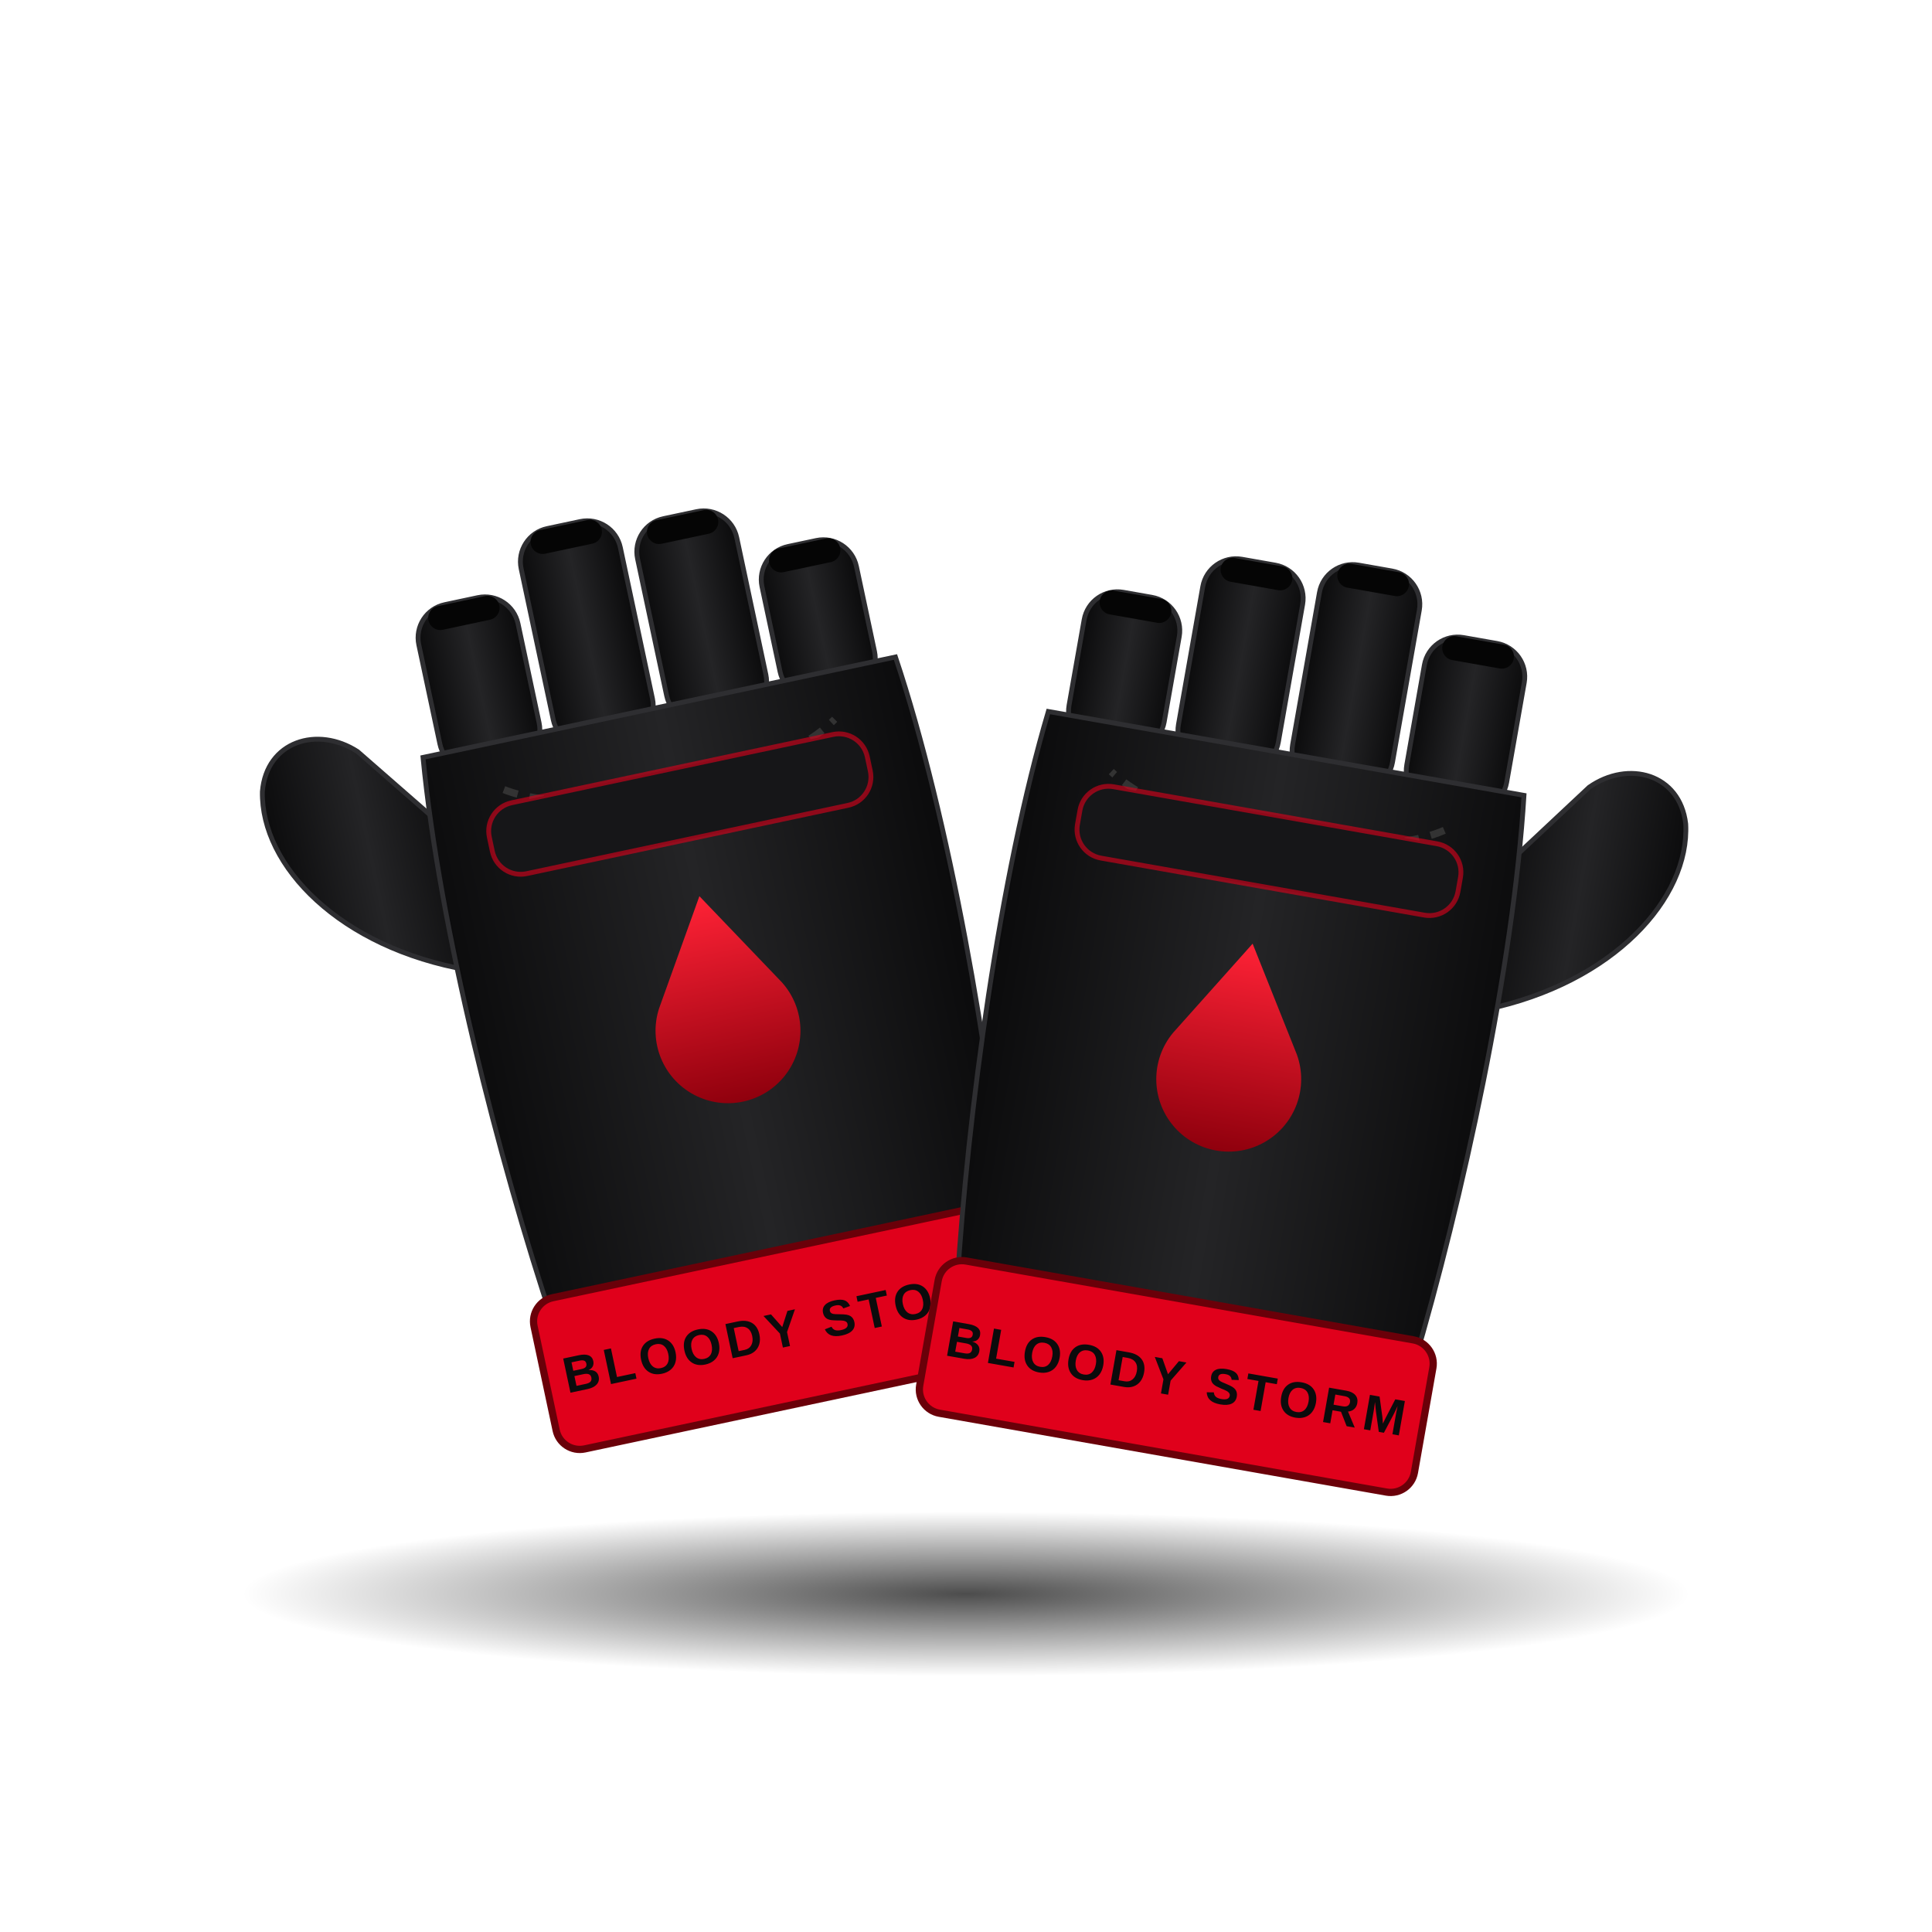
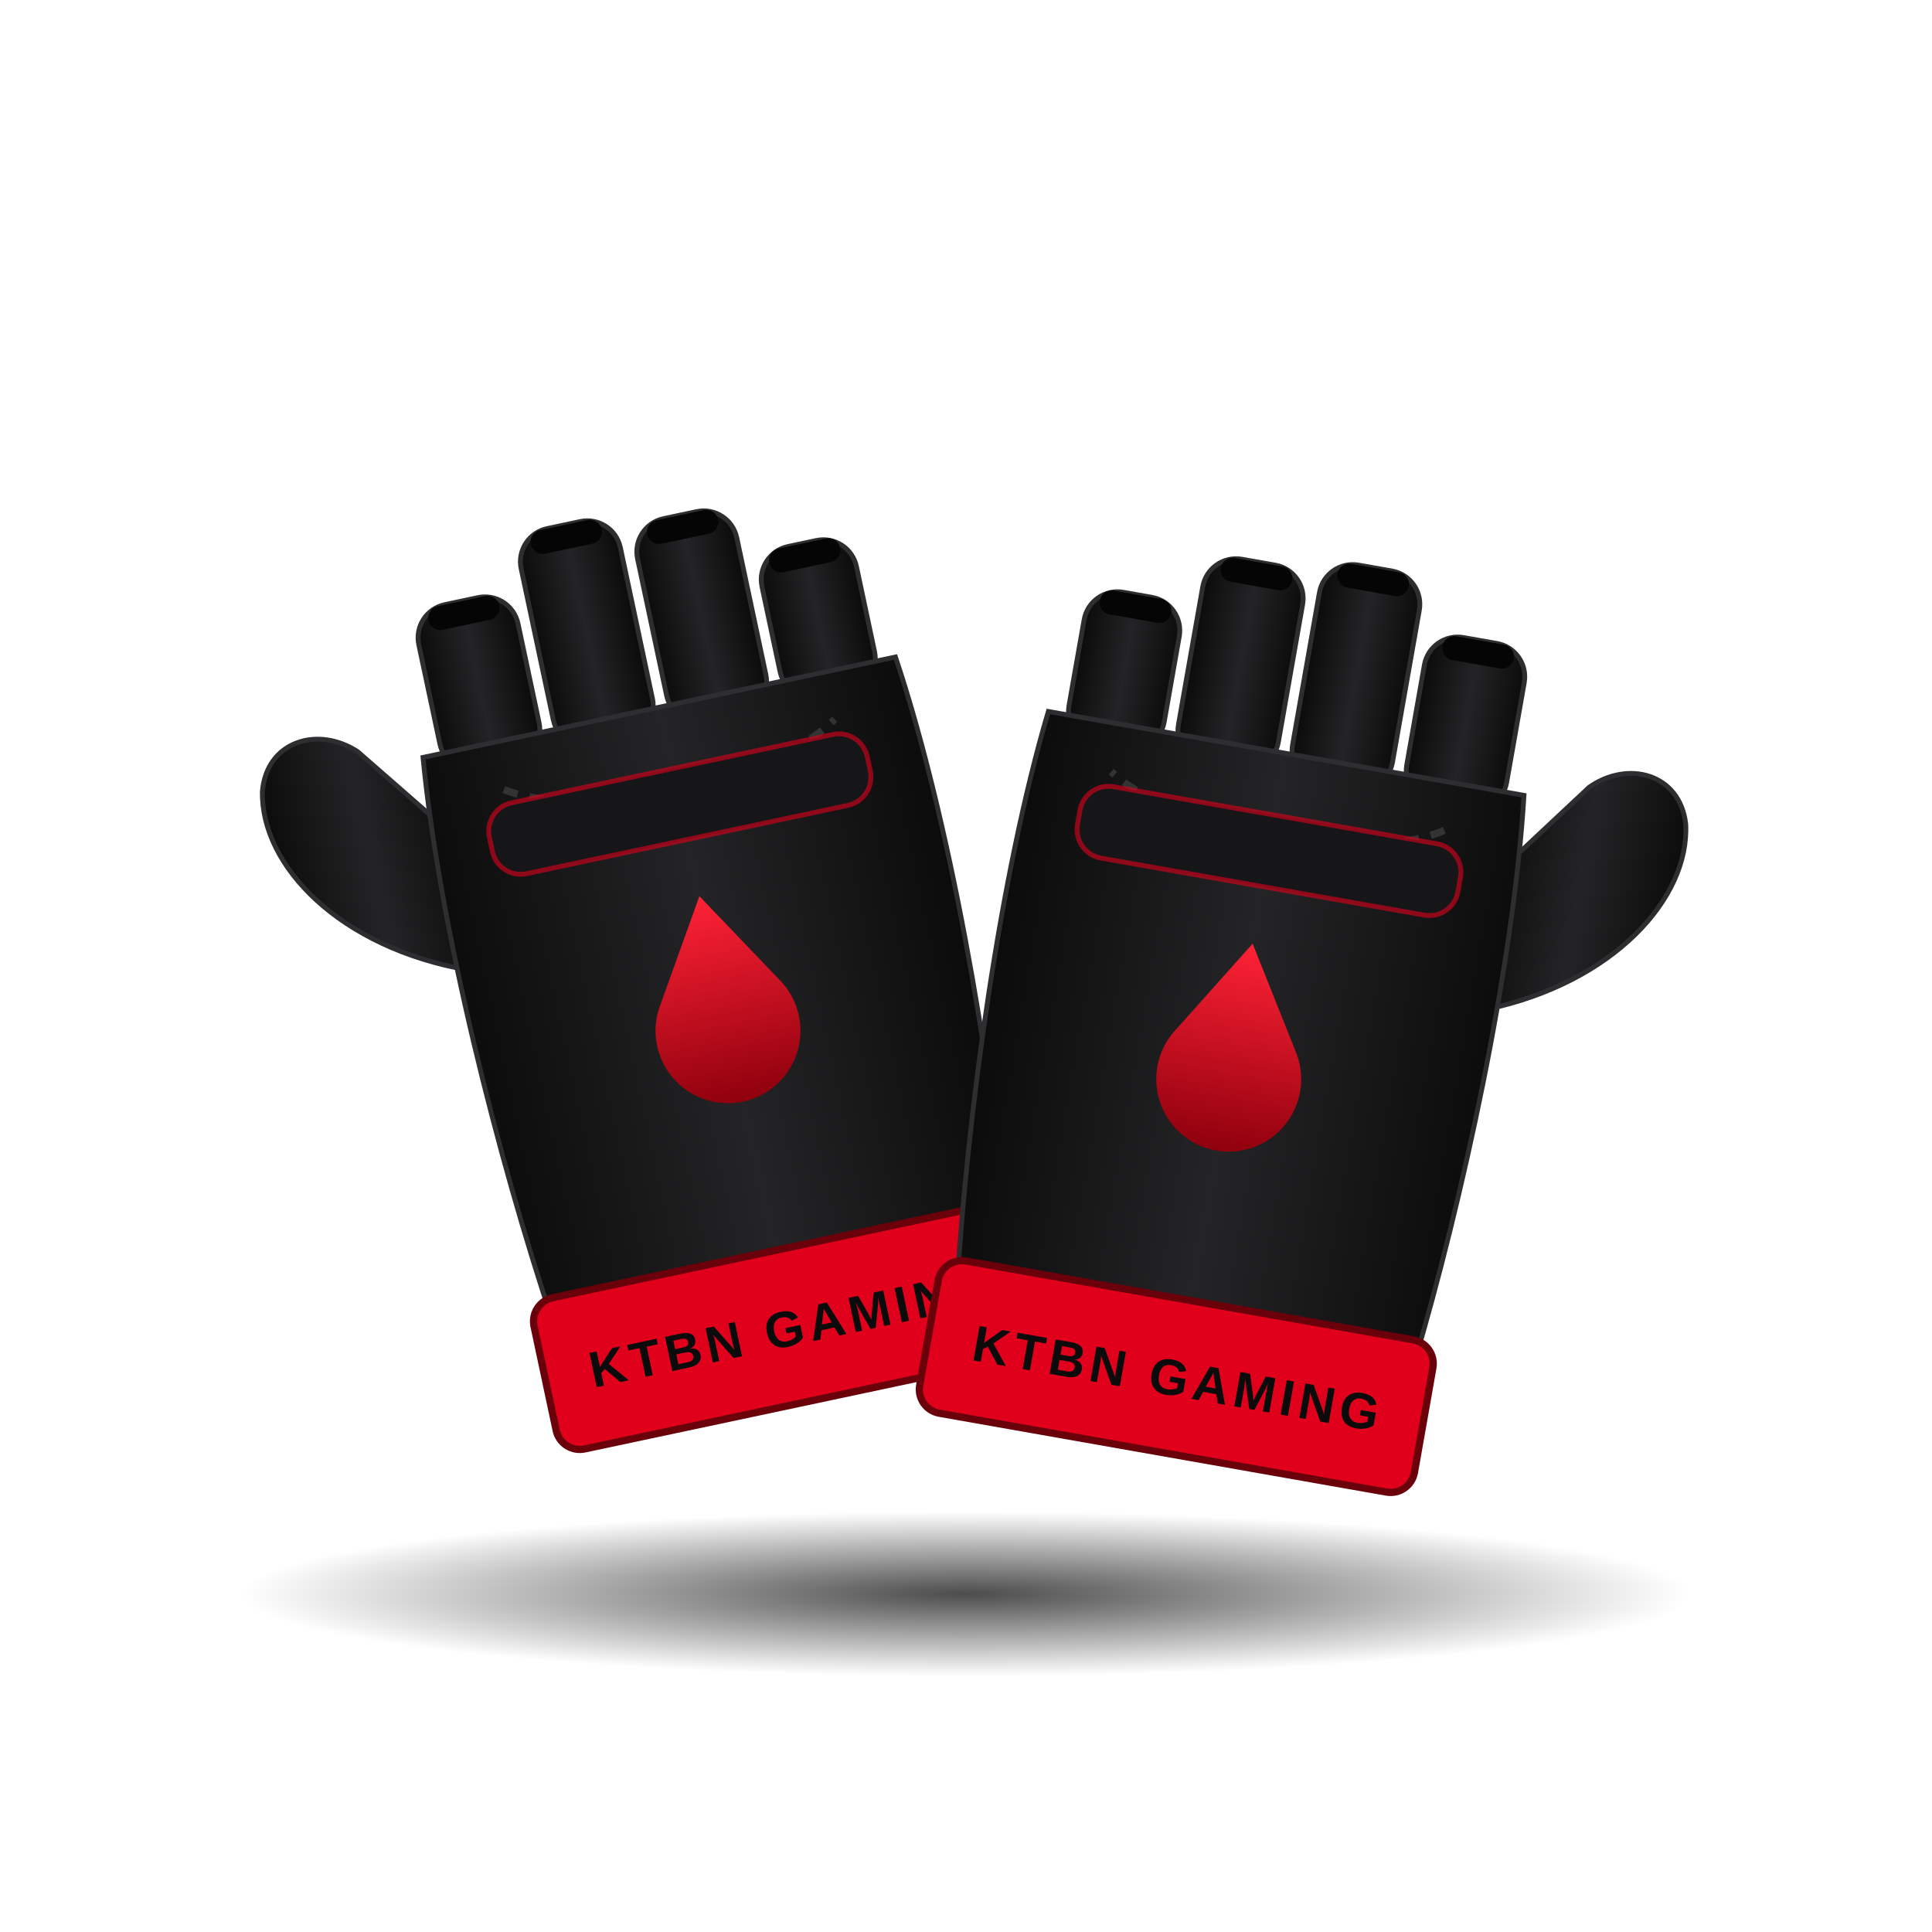
<svg xmlns="http://www.w3.org/2000/svg" viewBox="0 0 800 800">
  <defs>
    <linearGradient id="fab" x1="0" x2="1">
      <stop offset="0" stop-color="#0c0c0d" />
      <stop offset=".5" stop-color="#242426" />
      <stop offset="1" stop-color="#0b0b0c" />
    </linearGradient>
    <radialGradient id="sh" cx=".5" cy=".5" r=".5">
      <stop offset="0" stop-color="#000" stop-opacity=".7" />
      <stop offset="1" stop-color="#000" stop-opacity="0" />
    </radialGradient>
    <linearGradient id="red" x1="0" y1="0" x2="0" y2="1">
      <stop offset="0" stop-color="#ff2236" />
      <stop offset="1" stop-color="#8f000d" />
    </linearGradient>
    <g id="glove">
      <rect x="-92" y="-190" width="42" height="70" rx="14" fill="url(#fab)" stroke="#2e2e31" stroke-width="2" />
      <rect x="-44" y="-212" width="42" height="92" rx="14" fill="url(#fab)" stroke="#2e2e31" stroke-width="2" />
      <rect x="4" y="-206" width="42" height="86" rx="14" fill="url(#fab)" stroke="#2e2e31" stroke-width="2" />
      <rect x="52" y="-184" width="40" height="64" rx="14" fill="url(#fab)" stroke="#2e2e31" stroke-width="2" />
      <g fill="#050505">
        <rect x="-86" y="-190" width="30" height="10" rx="5" />
        <rect x="-38" y="-212" width="30" height="10" rx="5" />
        <rect x="10" y="-206" width="30" height="10" rx="5" />
        <rect x="57" y="-184" width="30" height="10" rx="5" />
      </g>
      <path d="M-100 -40 C-150 -60 -175 -100 -168 -130 C-162 -150 -140 -152 -126 -138 L-90 -90 Z" fill="url(#fab)" stroke="#2e2e31" stroke-width="2" />
      <path d="M-100 -130 L100 -130 C108 -60 104 40 96 110 L-96 110 C-104 40 -108 -60 -100 -130 Z" fill="url(#fab)" stroke="#2e2e31" stroke-width="2" />
      <path d="M-70 -110 C-40 -90 40 -90 70 -110" stroke="#333" stroke-width="3" fill="none" stroke-dasharray="6 5" />
      <rect x="-80" y="-104" width="160" height="30" rx="12" fill="#161618" stroke="#e0001b" stroke-width="2" stroke-opacity=".6" />
      <path d="M0 -50 L26 -8 A30 30 0 1 1 -26 -8 Z" fill="url(#red)" />
      <rect x="-104" y="100" width="208" height="64" rx="10" fill="#e0001b" />
      <rect x="-104" y="100" width="208" height="64" rx="10" fill="none" stroke="#6a0009" stroke-width="3" />
    </g>
-     <text id="strap" x="0" y="140" text-anchor="middle" font-family="Impact,'Arial Black','Helvetica Neue',Arial,sans-serif" font-weight="900" font-size="21" letter-spacing="2" fill="#0b0b0c">BLOODY STORM</text>
+     <text id="strap" x="0" y="140" text-anchor="middle" font-family="Impact,'Arial Black','Helvetica Neue',Arial,sans-serif" font-weight="900" font-size="21" letter-spacing="2" fill="#0b0b0c">KTBN GAMING</text>
  </defs>
  <ellipse cx="400" cy="660" rx="300" ry="34" fill="url(#sh)" />
  <g transform="translate(300 420) rotate(-12)">
    <use href="#glove" />
    <use href="#strap" />
  </g>
  <g transform="translate(510 440) rotate(10) scale(-1 1)">
    <use href="#glove" />
    <use href="#strap" transform="scale(-1 1)" />
  </g>
</svg>
